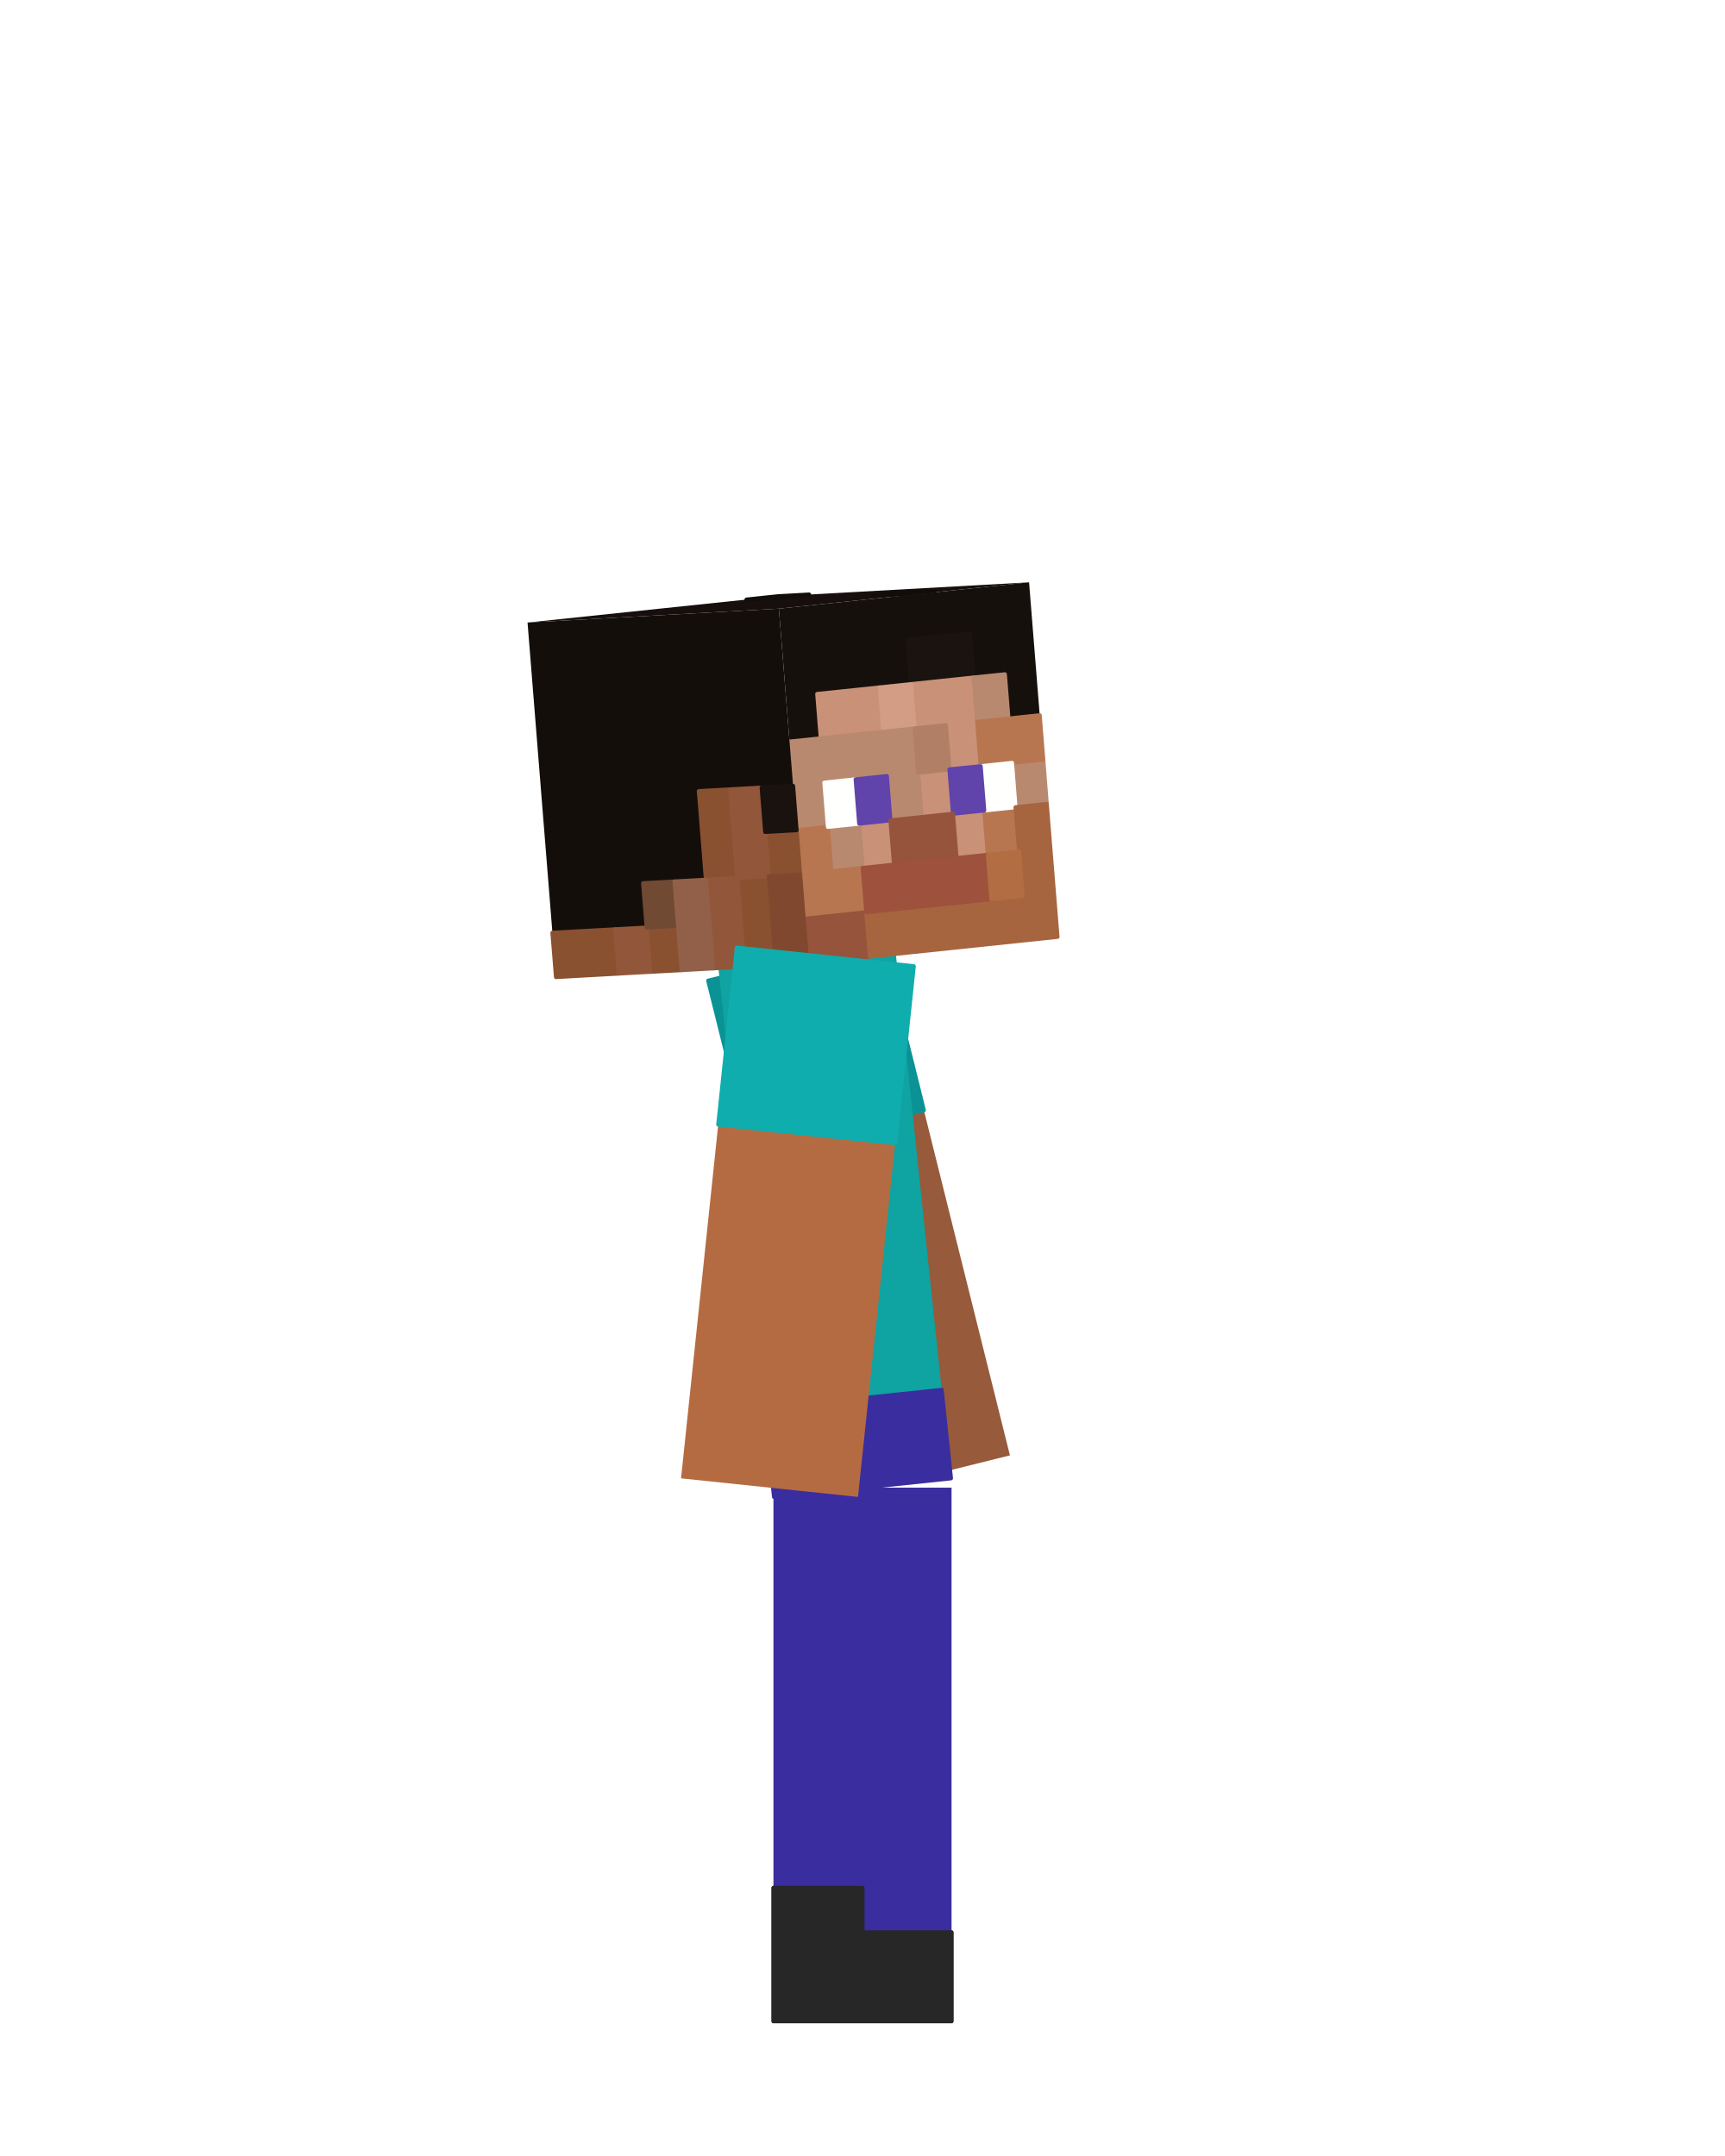
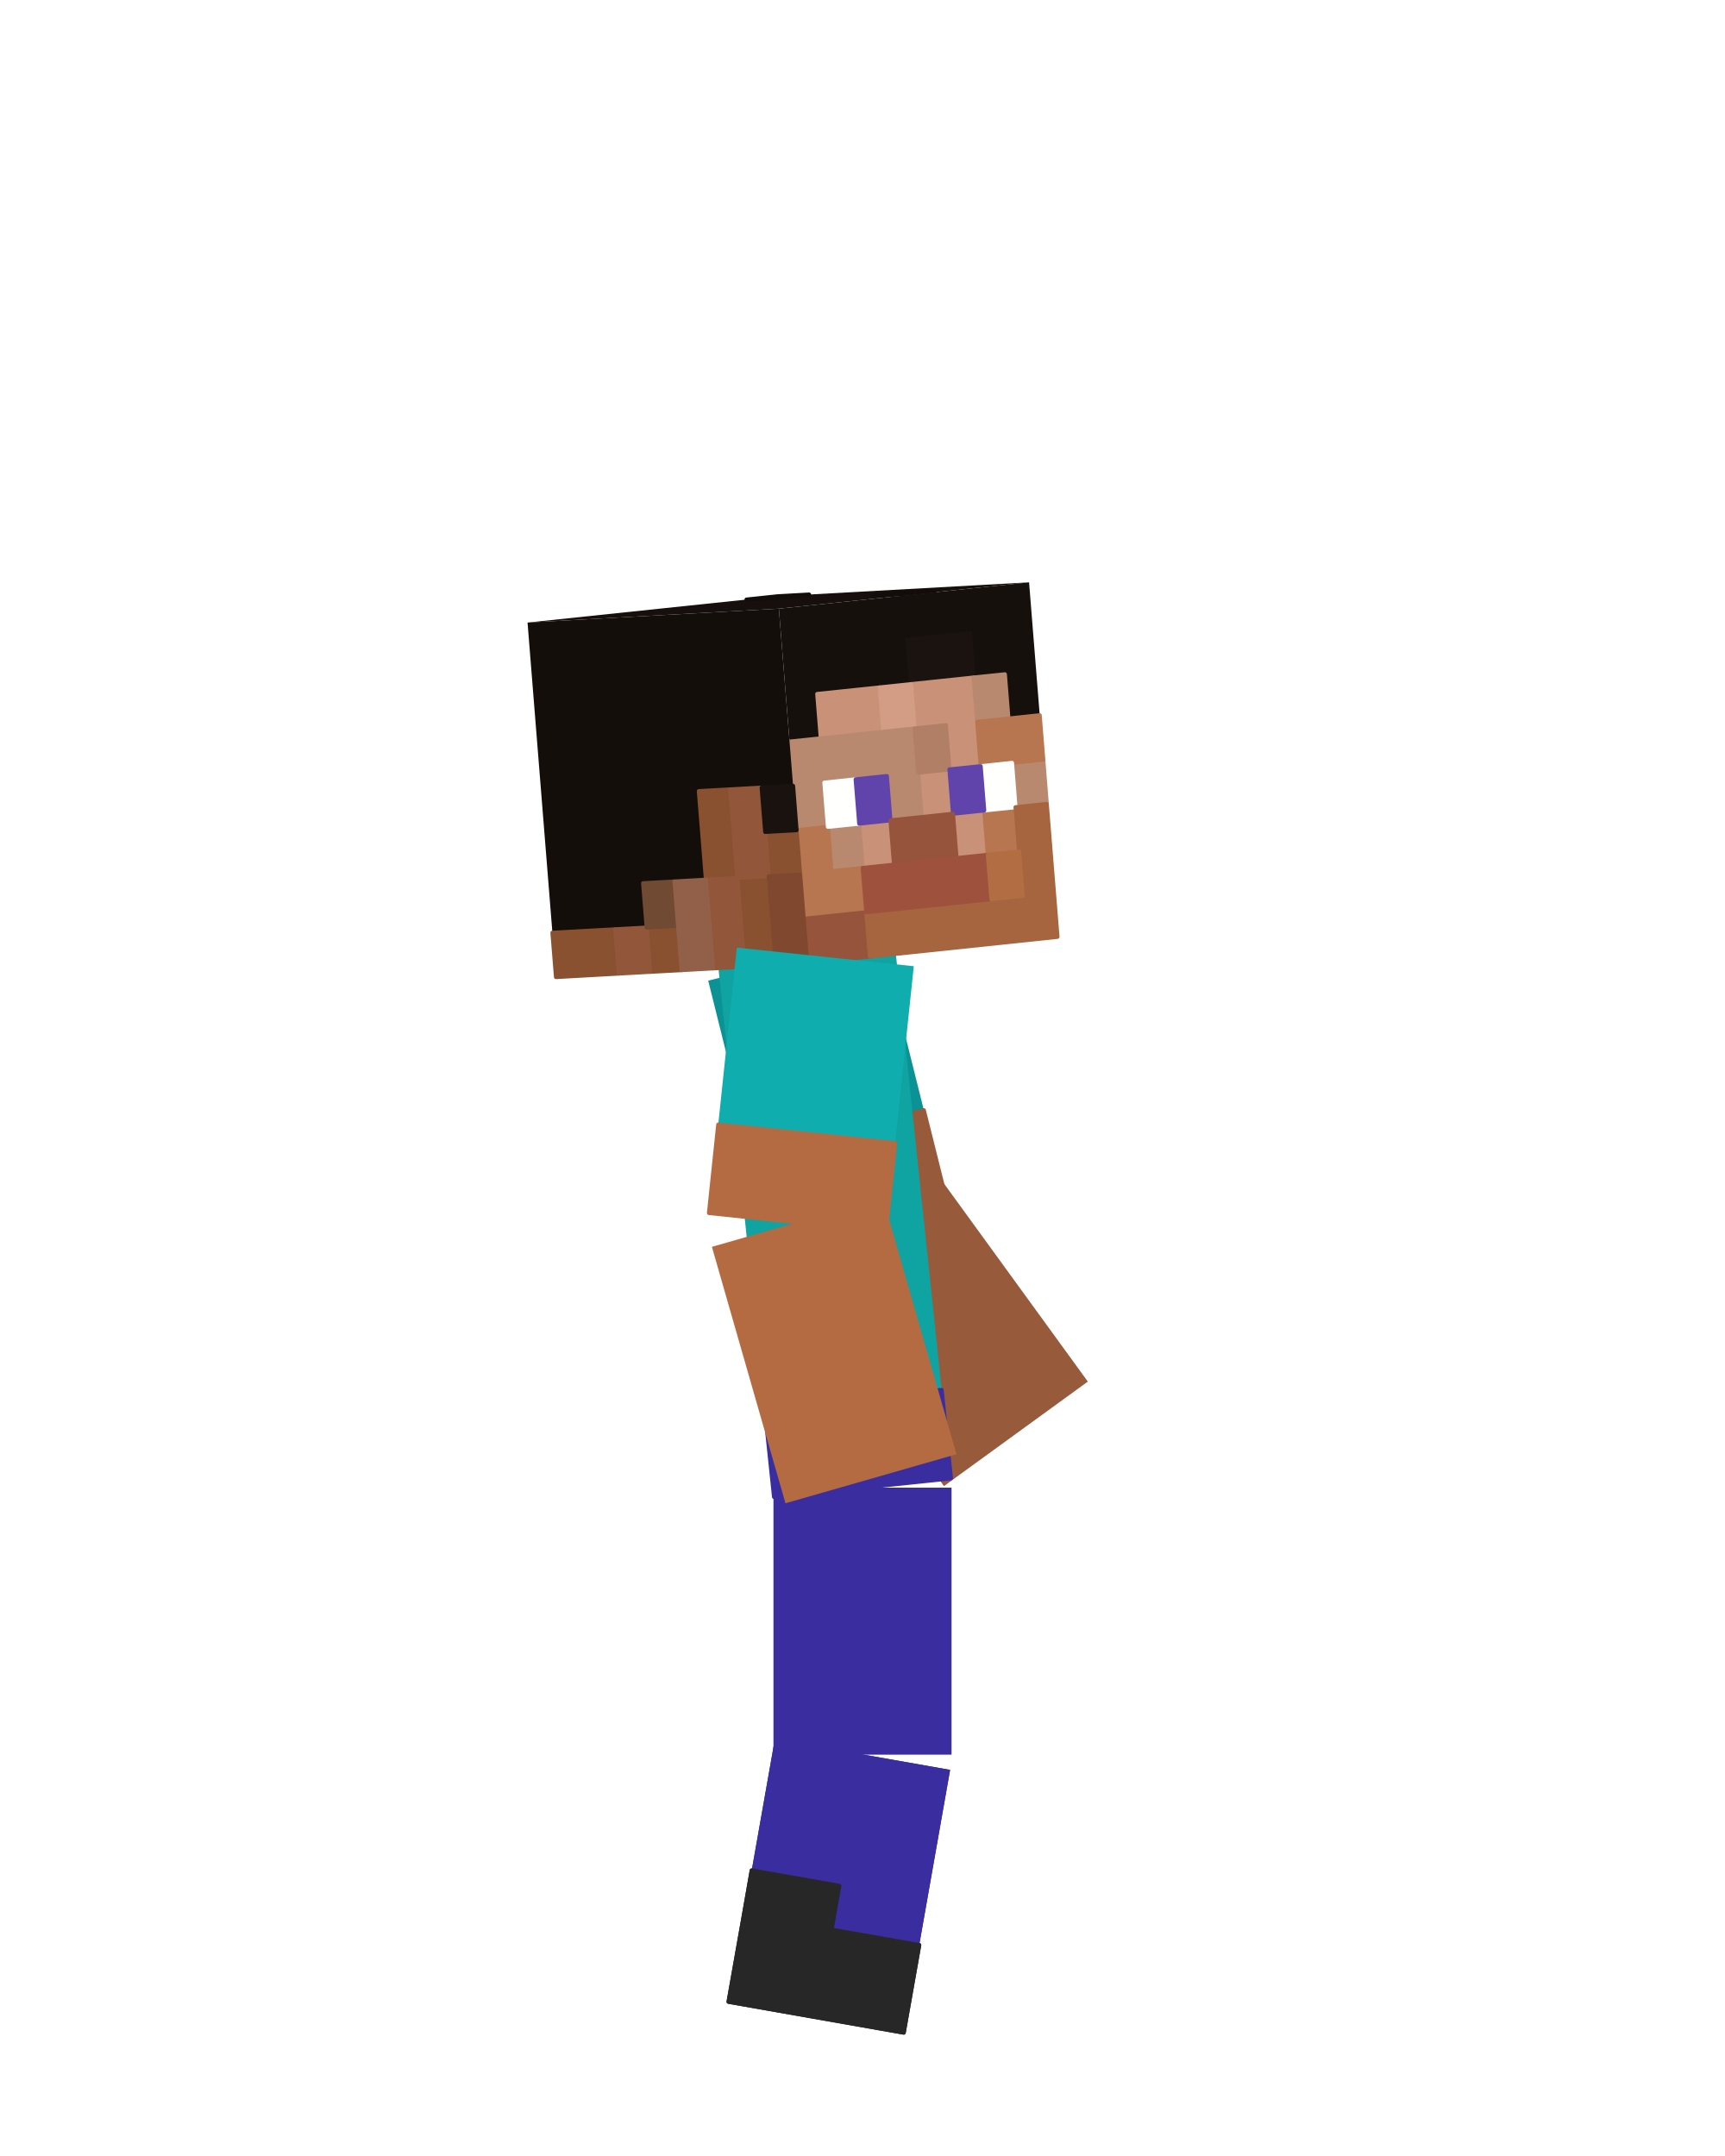
<svg xmlns="http://www.w3.org/2000/svg" viewBox="0 0 256 320" width="256" height="320" role="img" aria-labelledby="run-4-title">
  <g id="steve">
-     <g id="arm-left" aria-label="Left arm">
+     <g id="arm-left" aria-label="Left upper arm">
      <g class="face" data-face="nx">
-         <path fill="#975a3b" d="M105.1 145.55L130.72 139.16L149.88 216.01L124.26 222.39Z" />
-         <path fill="#0b9295" stroke="#0b9295" stroke-width=".6" stroke-linejoin="round" d="M105.1 145.55L130.72 139.16L132.31 145.56L106.7 151.95ZM106.7 151.95L132.31 145.56L133.91 151.97L108.29 158.35ZM108.29 158.35L133.91 151.97L135.51 158.37L109.89 164.76ZM109.89 164.76L135.51 158.37L137.1 164.78L111.49 171.16Z" />
+         <path fill="#0b9295" d="M105.1 145.55L130.72 139.16L140.3 177.58L114.68 183.97Z" />
+         <path fill="#975a3b" stroke="#975a3b" stroke-width=".6" stroke-linejoin="round" d="M111.49 171.16L137.1 164.78L138.7 171.18L113.08 177.57ZM113.08 177.57L138.7 171.18L140.3 177.58L114.68 183.97Z" />
      </g>
    </g>
-     <g id="leg-left" aria-label="Left leg">
+     <g id="forearm-left" aria-label="Left forearm">
      <g class="face" data-face="nx">
-         <path fill="#2f2589" d="M114.8 220.8L141.2 220.8L141.2 300L114.8 300Z" />
-         <path fill="#1f2023" stroke="#1f2023" stroke-width=".6" stroke-linejoin="round" d="M114.8 280.2L128 280.2L128 286.8L114.8 286.8ZM114.8 286.8L141.2 286.8L141.2 293.4L114.8 293.4ZM114.8 293.4L141.2 293.4L141.2 300L114.8 300Z" />
+         <path fill="#975a3b" d="M116.81 188.54L138.17 173.02L161.44 205.06L140.09 220.57Z" />
+       </g>
+     </g>
+     <g id="leg-left" aria-label="Left thigh">
+       <g class="face" data-face="nx">
+         <path fill="#2f2589" d="M114.8 220.8L141.2 220.8L141.2 260.4L114.8 260.4Z" />
+       </g>
+     </g>
+     <g id="shin-left" aria-label="Left shin">
+       <g class="face" data-face="nx">
+         <path fill="#2f2589" d="M115 258.11L141 262.69L134.12 301.69L108.12 297.11Z" />
+         <path fill="#1f2023" stroke="#1f2023" stroke-width=".6" stroke-linejoin="round" d="M111.56 277.61L124.56 279.9L123.42 286.4L110.42 284.11ZM110.42 284.11L136.42 288.69L135.27 295.19L109.27 290.61ZM109.27 290.61L135.27 295.19L134.12 301.69L108.12 297.11Z" />
      </g>
    </g>
    <g id="torso" aria-label="Torso">
      <g class="face" data-face="nx">
        <path fill="#0fa3a2" d="M106.59 143.41L132.85 140.65L141.13 219.42L114.87 222.18Z" />
        <path fill="#3a2d9f" stroke="#3a2d9f" stroke-width=".6" stroke-linejoin="round" d="M113.49 209.05L139.75 206.29L140.44 212.86L114.18 215.62ZM114.18 215.62L140.44 212.86L141.13 219.42L114.87 222.18Z" />
      </g>
    </g>
    <g id="head" aria-label="Head">
      <g class="face" data-face="top">
        <path fill="#160f0d" d="M78.29 92.4L115.42 88.5L152.72 86.43L115.59 90.34Z" />
        <path fill="#120d0a" stroke="#120d0a" stroke-width=".6" stroke-linejoin="round" d="M110.78 88.99L115.42 88.5L120.08 88.24L115.44 88.73ZM129.47 88.41L134.11 87.93L138.77 87.67L134.13 88.16Z" />
      </g>
      <g class="face" data-face="front">
        <path fill="#16100d" d="M115.59 90.34L152.72 86.43L156.94 139.05L119.81 142.95Z" />
        <path fill="#1a130f" stroke="#1a130f" stroke-width=".6" stroke-linejoin="round" d="M134.68 94.96L143.96 93.99L144.49 100.56L135.21 101.54Z" />
        <path fill="#c99177" stroke="#c99177" stroke-width=".6" stroke-linejoin="round" d="M121.28 103L130.57 102.03L131.09 108.6L121.81 109.58ZM135.21 101.54L144.49 100.56L145.02 107.14L135.73 108.12ZM140.38 107.63L145.02 107.14L145.54 113.72L140.9 114.2ZM136.26 114.69L140.9 114.2L141.43 120.78L136.79 121.27ZM127.51 122.25L132.15 121.76L132.68 128.33L128.03 128.82ZM141.43 120.78L146.07 120.29L146.6 126.87L141.96 127.36Z" />
        <path fill="#d29d84" stroke="#d29d84" stroke-width=".6" stroke-linejoin="round" d="M130.57 102.03L135.21 101.54L135.73 108.12L131.09 108.6Z" />
        <path fill="#b9896f" stroke="#b9896f" stroke-width=".6" stroke-linejoin="round" d="M144.49 100.56L149.13 100.08L149.66 106.65L145.02 107.14ZM117.17 110.07L135.73 108.12L136.26 114.69L117.7 116.64ZM117.7 116.64L122.34 116.16L122.87 122.73L118.22 123.22ZM131.62 115.18L136.26 114.69L136.79 121.27L132.15 121.76ZM150.19 113.23L154.83 112.74L155.35 119.32L150.71 119.81ZM122.87 122.73L127.51 122.25L128.03 128.82L123.39 129.31Z" />
        <path fill="#b07f65" stroke="#b07f65" stroke-width=".6" stroke-linejoin="round" d="M135.73 108.12L140.38 107.63L140.9 114.2L136.26 114.69Z" />
        <path fill="#b87650" stroke="#b87650" stroke-width=".6" stroke-linejoin="round" d="M145.02 107.14L154.3 106.16L154.83 112.74L145.54 113.72ZM118.22 123.22L122.87 122.73L123.39 129.31L118.75 129.8ZM146.07 120.29L150.71 119.81L151.24 126.38L146.6 126.87ZM118.75 129.8L128.03 128.82L128.56 135.4L119.28 136.37Z" />
        <path fill="#fffffe" stroke="#fffffe" stroke-width=".6" stroke-linejoin="round" d="M122.34 116.16L126.98 115.67L127.51 122.25L122.87 122.73ZM145.54 113.72L150.19 113.23L150.71 119.81L146.07 120.29Z" />
        <path fill="#6043ab" stroke="#6043ab" stroke-width=".6" stroke-linejoin="round" d="M126.98 115.67L131.62 115.18L132.15 121.76L127.51 122.25ZM140.9 114.2L145.54 113.72L146.07 120.29L141.43 120.78Z" />
        <path fill="#95543b" stroke="#95543b" stroke-width=".6" stroke-linejoin="round" d="M132.15 121.76L141.43 120.78L141.96 127.36L132.68 128.33ZM119.28 136.37L128.56 135.4L129.09 141.98L119.81 142.95Z" />
        <path fill="#a6653f" stroke="#a6653f" stroke-width=".6" stroke-linejoin="round" d="M150.71 119.81L155.35 119.32L155.88 125.9L151.24 126.38ZM151.24 126.38L155.88 125.9L156.41 132.47L151.77 132.96ZM128.56 135.4L156.41 132.47L156.94 139.05L129.09 141.98Z" />
        <path fill="#9e513d" stroke="#9e513d" stroke-width=".6" stroke-linejoin="round" d="M128.03 128.82L146.6 126.87L147.13 133.45L128.56 135.4Z" />
        <path fill="#b26e42" stroke="#b26e42" stroke-width=".6" stroke-linejoin="round" d="M146.6 126.87L151.24 126.38L151.77 132.96L147.13 133.45Z" />
      </g>
      <g class="face" data-face="nx">
        <path fill="#140e0b" d="M78.29 92.4L115.59 90.34L119.81 142.95L82.51 145.02Z" />
        <path fill="#8a5130" stroke="#8a5130" stroke-width=".6" stroke-linejoin="round" d="M103.71 117.42L108.37 117.16L108.9 123.74L104.24 124ZM104.24 124L108.9 123.74L109.43 130.31L104.76 130.57ZM113.56 123.48L118.22 123.22L118.75 129.8L114.09 130.06ZM109.43 130.31L114.09 130.06L114.62 136.63L109.95 136.89ZM81.98 138.44L91.3 137.93L91.83 144.5L82.51 145.02ZM95.97 137.67L100.63 137.41L101.16 143.99L96.49 144.24ZM109.95 136.89L114.62 136.63L115.14 143.21L110.48 143.47Z" />
        <path fill="#92573a" stroke="#92573a" stroke-width=".6" stroke-linejoin="round" d="M108.37 117.16L113.03 116.9L113.56 123.48L108.9 123.74ZM108.9 123.74L113.56 123.48L114.09 130.06L109.43 130.31ZM104.76 130.57L109.43 130.31L109.95 136.89L105.29 137.15ZM91.3 137.93L95.97 137.67L96.49 144.24L91.83 144.5ZM105.29 137.15L109.95 136.89L110.48 143.47L105.82 143.73Z" />
        <path fill="#19120e" stroke="#19120e" stroke-width=".6" stroke-linejoin="round" d="M113.03 116.9L117.7 116.64L118.22 123.22L113.56 123.48Z" />
        <path fill="#714a34" stroke="#714a34" stroke-width=".6" stroke-linejoin="round" d="M95.44 131.09L100.1 130.83L100.63 137.41L95.97 137.67Z" />
        <path fill="#926048" stroke="#926048" stroke-width=".6" stroke-linejoin="round" d="M100.1 130.83L104.76 130.57L105.29 137.15L100.63 137.41ZM100.63 137.41L105.29 137.15L105.82 143.73L101.16 143.99Z" />
        <path fill="#80492f" stroke="#80492f" stroke-width=".6" stroke-linejoin="round" d="M114.09 130.06L118.75 129.8L119.28 136.37L114.62 136.63ZM114.62 136.63L119.28 136.37L119.81 142.95L115.14 143.21Z" />
      </g>
    </g>
-     <g id="leg-right" aria-label="Right leg">
+     <g id="leg-right" aria-label="Right thigh">
      <g class="face" data-face="nx">
-         <path fill="#3a2d9f" d="M114.8 220.8L141.2 220.8L141.2 300L114.8 300Z" />
-         <path fill="#272727" stroke="#272727" stroke-width=".6" stroke-linejoin="round" d="M114.8 280.2L128 280.2L128 286.8L114.8 286.8ZM114.8 286.8L141.2 286.8L141.2 293.4L114.8 293.4ZM114.8 293.4L141.2 293.4L141.2 300L114.8 300Z" />
+         <path fill="#3a2d9f" d="M114.8 220.8L141.2 220.8L141.2 260.4L114.8 260.4Z" />
      </g>
    </g>
-     <g id="arm-right" aria-label="Right arm">
+     <g id="shin-right" aria-label="Right shin">
      <g class="face" data-face="nx">
-         <path fill="#b56b42" d="M109.35 140.65L135.61 143.41L127.33 222.18L101.07 219.42Z" />
-         <path fill="#0fadad" stroke="#0fadad" stroke-width=".6" stroke-linejoin="round" d="M109.35 140.65L135.61 143.41L134.92 149.98L108.66 147.22ZM108.66 147.22L134.92 149.98L134.23 156.54L107.97 153.78ZM107.97 153.78L134.23 156.54L133.54 163.11L107.28 160.35ZM107.28 160.35L133.54 163.11L132.85 169.67L106.59 166.91Z" />
+         <path fill="#3a2d9f" d="M115 258.11L141 262.69L134.12 301.69L108.12 297.11Z" />
+         <path fill="#272727" stroke="#272727" stroke-width=".6" stroke-linejoin="round" d="M111.56 277.61L124.56 279.9L123.42 286.4L110.42 284.11ZM110.42 284.11L136.42 288.69L135.27 295.19L109.27 290.61ZM109.27 290.61L135.27 295.19L134.12 301.69L108.12 297.11Z" />
+       </g>
+     </g>
+     <g id="arm-right" aria-label="Right upper arm">
+       <g class="face" data-face="nx">
+         <path fill="#0fadad" d="M109.35 140.65L135.61 143.41L131.47 182.8L105.21 180.04Z" />
+         <path fill="#b56b42" stroke="#b56b42" stroke-width=".6" stroke-linejoin="round" d="M106.59 166.91L132.85 169.67L132.16 176.23L105.9 173.47ZM105.9 173.47L132.16 176.23L131.47 182.8L105.21 180.04Z" />
+       </g>
+     </g>
+     <g id="forearm-right" aria-label="Right forearm">
+       <g class="face" data-face="nx">
+         <path fill="#b56b42" d="M105.65 185.06L131.03 177.78L141.95 215.84L116.57 223.12Z" />
      </g>
    </g>
  </g>
</svg>
